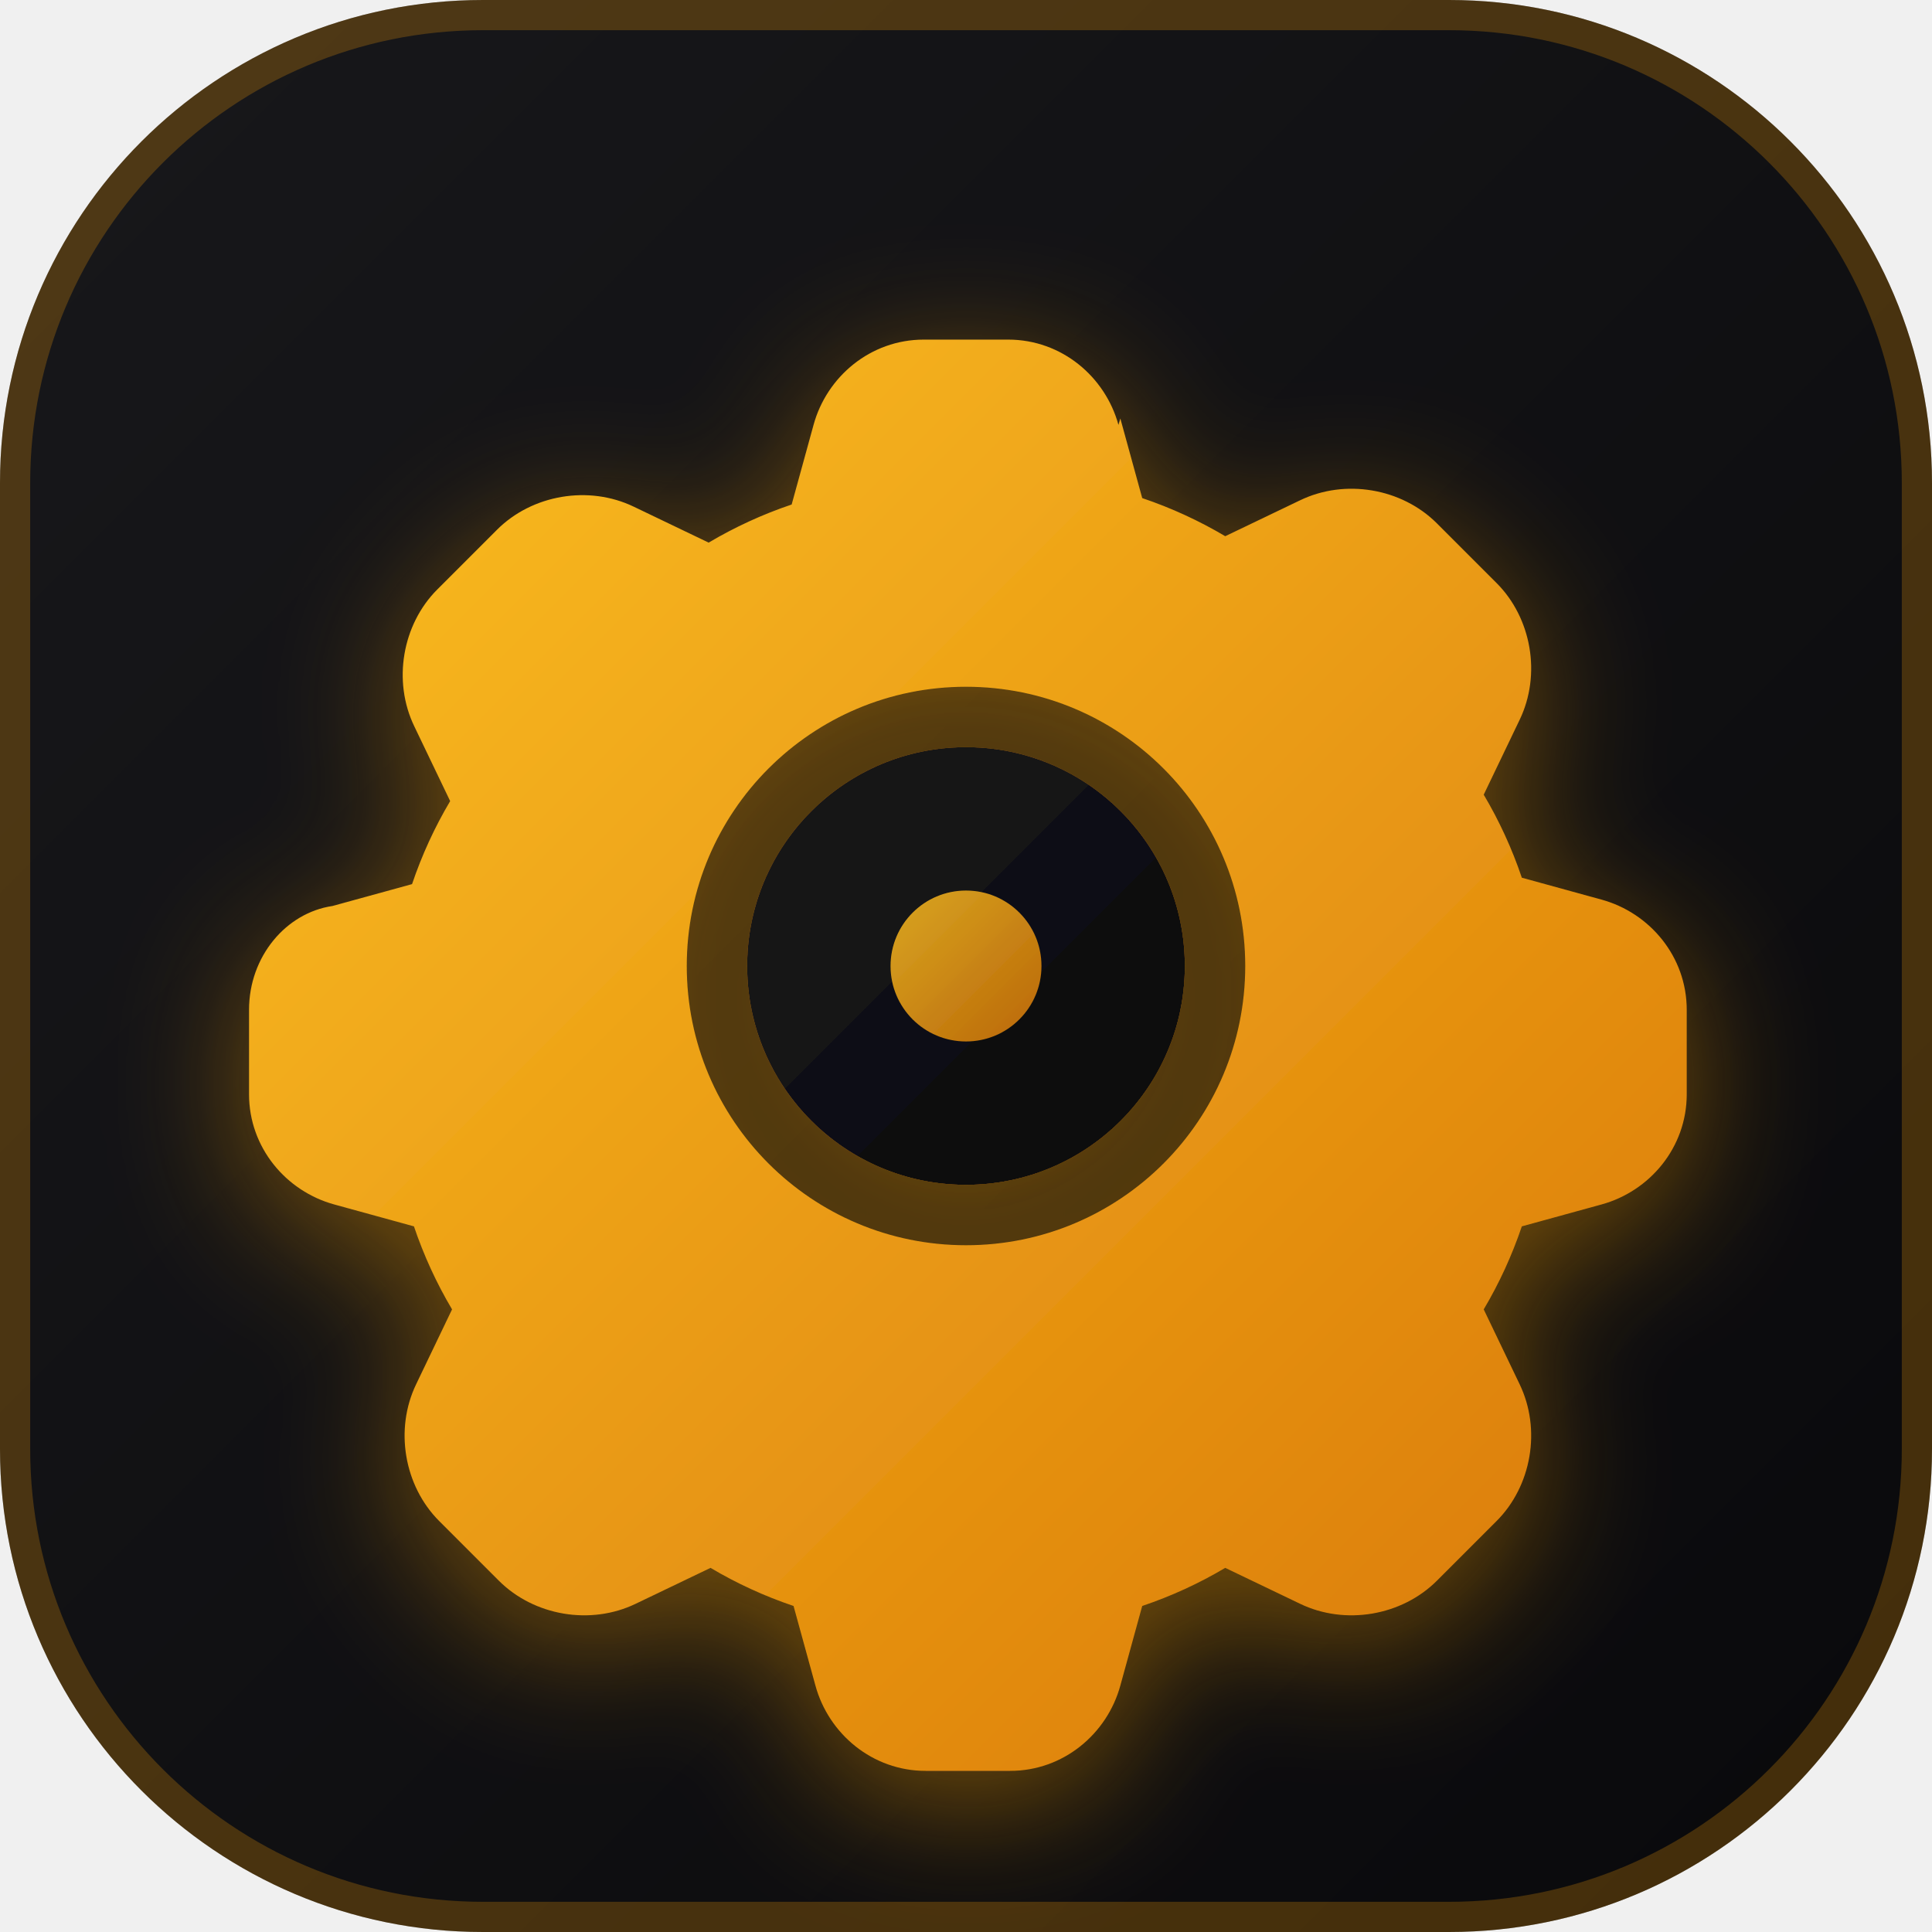
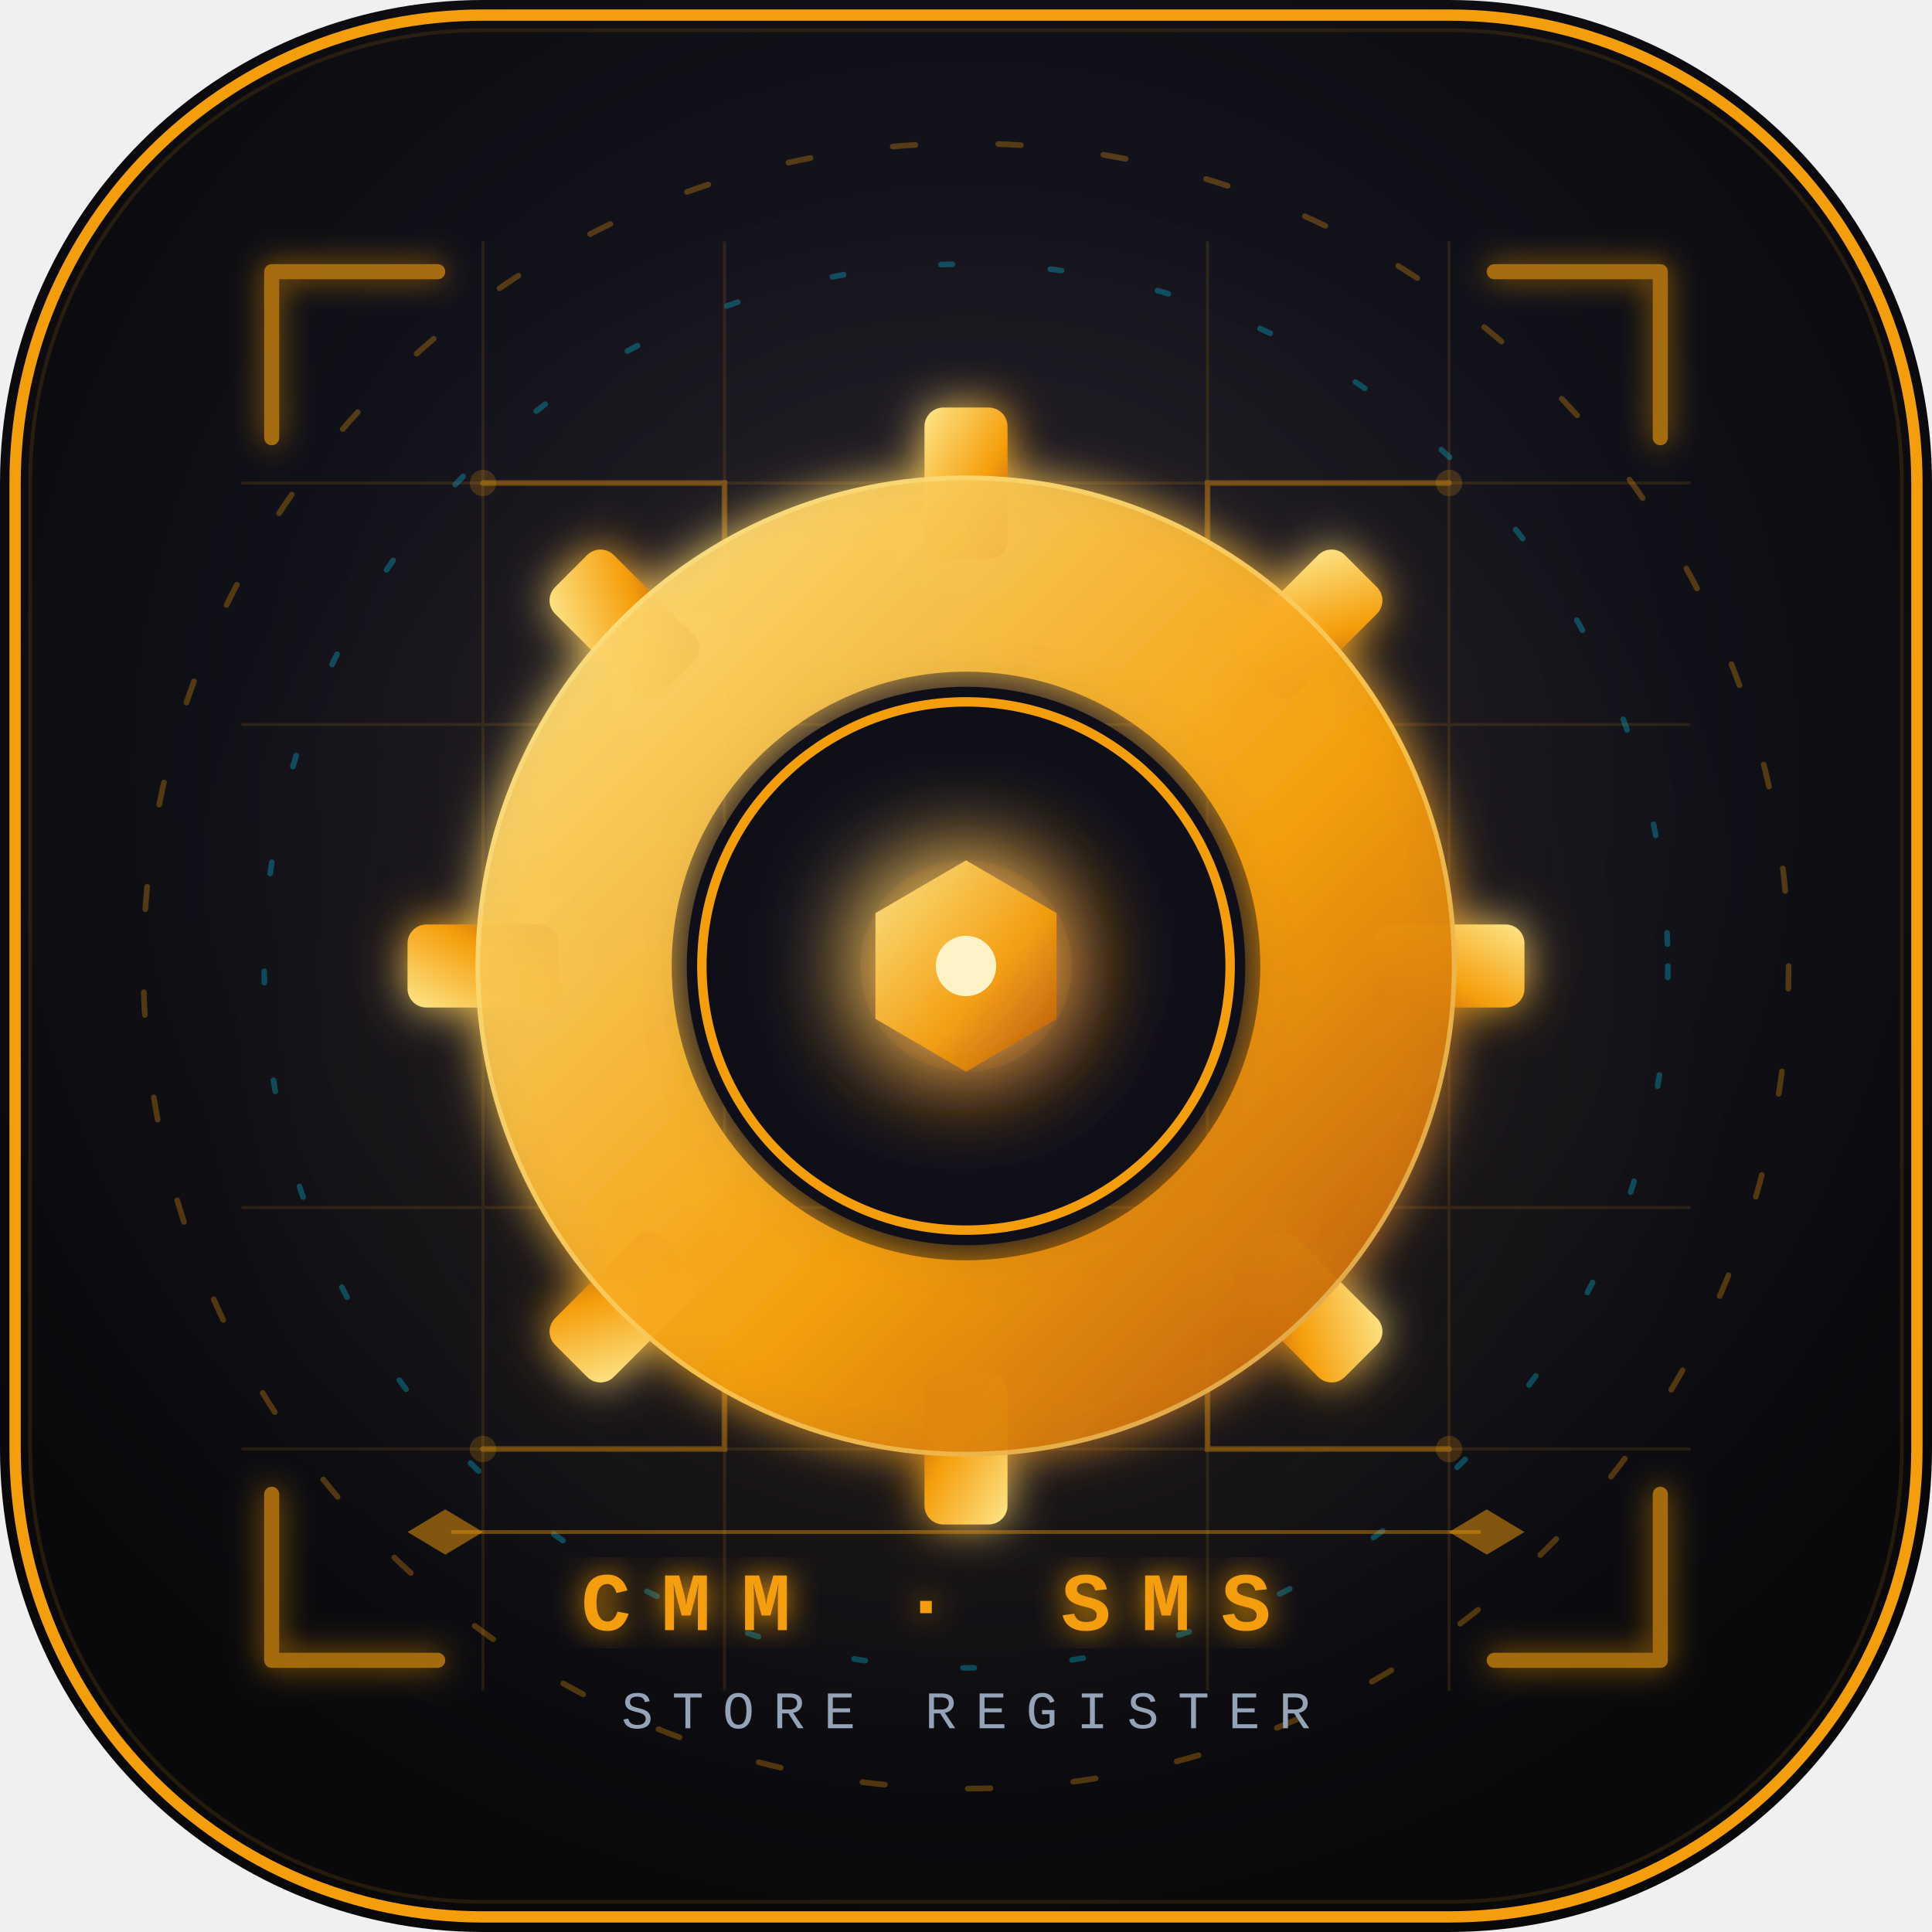
<svg xmlns="http://www.w3.org/2000/svg" viewBox="0 0 512 512" width="100%" height="100%">
  <defs>
-     <linearGradient id="bgGrad" x1="0%" y1="0%" x2="100%" y2="100%">
-       <stop offset="0%" stop-color="#18181b" />
+     <radialGradient id="bgGrad" cx="50%" cy="40%" r="60%">
+       <stop offset="0%" stop-color="#1c1c2e" />
      <stop offset="100%" stop-color="#09090b" />
+     </radialGradient>
+     <linearGradient id="amberGrad" x1="0%" y1="0%" x2="100%" y2="100%">
+       <stop offset="0%" stop-color="#fde68a" />
+       <stop offset="60%" stop-color="#f59e0b" />
+       <stop offset="100%" stop-color="#b45309" />
    </linearGradient>
-     <linearGradient id="amberGrad" x1="0%" y1="0%" x2="100%" y2="100%">
-       <stop offset="0%" stop-color="#fbbf24" />
+     <linearGradient id="amberGradV" x1="0%" y1="0%" x2="0%" y2="100%">
+       <stop offset="0%" stop-color="#fde68a" />
      <stop offset="100%" stop-color="#d97706" />
    </linearGradient>
-     <filter id="glow" x="-20%" y="-20%" width="140%" height="140%">
-       <feDropShadow dx="0" dy="8" stdDeviation="18" flood-color="#f59e0b" flood-opacity="0.45" />
+     <linearGradient id="cyanGrad" x1="0%" y1="0%" x2="100%" y2="0%">
+       <stop offset="0%" stop-color="#06b6d4" stop-opacity="0" />
+       <stop offset="30%" stop-color="#06b6d4" />
+       <stop offset="70%" stop-color="#22d3ee" />
+       <stop offset="100%" stop-color="#06b6d4" stop-opacity="0" />
+     </linearGradient>
+     <radialGradient id="coreGlow" cx="50%" cy="50%" r="50%">
+       <stop offset="0%" stop-color="#fef3c7" />
+       <stop offset="60%" stop-color="#f59e0b" stop-opacity="0.6" />
+       <stop offset="100%" stop-color="#f59e0b" stop-opacity="0" />
+     </radialGradient>
+     <radialGradient id="ambientGlow" cx="50%" cy="50%" r="50%">
+       <stop offset="0%" stop-color="#f59e0b" stop-opacity="0.12" />
+       <stop offset="100%" stop-color="#f59e0b" stop-opacity="0" />
+     </radialGradient>
+     <filter id="glow" x="-50%" y="-50%" width="200%" height="200%">
+       <feGaussianBlur stdDeviation="6" result="b" />
+       <feMerge>
+         <feMergeNode in="b" />
+         <feMergeNode in="SourceGraphic" />
+       </feMerge>
    </filter>
+     <filter id="strongGlow" x="-80%" y="-80%" width="260%" height="260%">
+       <feGaussianBlur stdDeviation="14" result="b" />
+       <feMerge>
+         <feMergeNode in="b" />
+         <feMergeNode in="b" />
+         <feMergeNode in="SourceGraphic" />
+       </feMerge>
+     </filter>
+     <filter id="softGlow" x="-30%" y="-30%" width="160%" height="160%">
+       <feGaussianBlur stdDeviation="4" result="b" />
+       <feMerge>
+         <feMergeNode in="b" />
+         <feMergeNode in="SourceGraphic" />
+       </feMerge>
+     </filter>
+     <rect id="tooth" x="-11" y="-148" width="22" height="40" rx="5" fill="url(#amberGrad)" />
+     <clipPath id="clip">
+       <rect width="512" height="512" rx="128" />
+     </clipPath>
+     <mask id="gearMask">
+       <circle cx="0" cy="0" r="130" fill="white" />
+       <circle cx="0" cy="0" r="78" fill="black" />
+     </mask>
  </defs>
  <rect width="512" height="512" rx="128" fill="url(#bgGrad)" />
-   <rect width="504" height="504" x="4" y="4" rx="124" fill="none" stroke="rgba(245,158,11,0.25)" stroke-width="8" />
-   <g filter="url(#glow)">
-     <path fill="url(#amberGrad)" d="       M296.4 112.6c-3.5-12.8-15.1-22.6-29.2-22.6h-22.4c-14.1 0-25.7 9.8-29.2 22.6       l-5.8 21.1c-7.7 2.6-15.1 6-22 10.1l-19.8-9.5c-12-5.8-27-3.2-36.3 6.1       l-15.8 15.8c-9.3 9.3-11.9 24.3-6.1 36.3l9.5 19.8c-4.1 6.9-7.5 14.3-10.1 22       l-21.1 5.8C75.8 241.9 66 253.5 66 267.6v22.4c0 14.1 9.8 25.7 22.6 29.2       l21.1 5.8c2.6 7.7 6 15.1 10.1 22l-9.5 19.8c-5.8 12-3.2 27 6.1 36.3       l15.8 15.8c9.3 9.3 24.3 11.9 36.3 6.1l19.8-9.5c6.9 4.1 14.3 7.5 22 10.1       l5.8 21.1c3.5 12.8 15.1 22.6 29.2 22.6h22.4c14.1 0 25.7-9.8 29.2-22.6       l5.8-21.1c7.7-2.6 15.1-6 22-10.1l19.8 9.5c12 5.8 27 3.2 36.3-6.1       l15.8-15.8c9.3-9.3 11.9-24.3 6.1-36.3l-9.5-19.8c4.1-6.9 7.5-14.3 10.1-22       l21.1-5.8c12.8-3.5 22.6-15.1 22.6-29.2v-22.4c0-14.1-9.8-25.7-22.6-29.2       l-21.1-5.8c-2.6-7.7-6-15.1-10.1-22l9.5-19.8c5.8-12 3.2-27-6.1-36.3       l-15.8-15.8c-9.3-9.3-24.3-11.9-36.3-6.1l-19.8 9.5c-6.9-4.1-14.3-7.5-22-10.1       l-5.8-21.1z       M256 330c-40.9 0-74-33.1-74-74s33.1-74 74-74 74 33.1 74 74-33.1 74-74 74z     " fill-rule="evenodd" />
-     <circle cx="256" cy="256" r="58" fill="url(#bgGrad)" />
-     <circle cx="256" cy="256" r="20" fill="url(#amberGrad)" opacity="0.85" />
+   <ellipse cx="256" cy="256" rx="210" ry="210" fill="url(#ambientGlow)" clip-path="url(#clip)" />
+   <g clip-path="url(#clip)" stroke="#f59e0b" stroke-width="0.8" opacity="0.12" fill="none">
+     <line x1="64" y1="128" x2="448" y2="128" />
+     <line x1="64" y1="192" x2="448" y2="192" />
+     <line x1="64" y1="320" x2="448" y2="320" />
+     <line x1="64" y1="384" x2="448" y2="384" />
+     <line x1="128" y1="64" x2="128" y2="448" />
+     <line x1="192" y1="64" x2="192" y2="448" />
+     <line x1="320" y1="64" x2="320" y2="448" />
+     <line x1="384" y1="64" x2="384" y2="448" />
  </g>
+   <g fill="#f59e0b" opacity="0.2">
+     <circle cx="128" cy="128" r="3.5" />
+     <circle cx="384" cy="128" r="3.5" />
+     <circle cx="128" cy="384" r="3.5" />
+     <circle cx="384" cy="384" r="3.5" />
+     <circle cx="192" cy="192" r="2.5" />
+     <circle cx="320" cy="192" r="2.5" />
+     <circle cx="192" cy="320" r="2.5" />
+     <circle cx="320" cy="320" r="2.5" />
+   </g>
+   <g clip-path="url(#clip)" fill="none" stroke="#f59e0b" stroke-width="1.5" stroke-linecap="round" opacity="0.35">
+     <path d="M128 128 L192 128 L192 192" />
+     <path d="M384 128 L320 128 L320 192" />
+     <path d="M128 384 L192 384 L192 320" />
+     <path d="M384 384 L320 384 L320 320" />
+   </g>
+   <g clip-path="url(#clip)" fill="none" stroke="#fde68a" stroke-width="4" stroke-linecap="round">
+     <path d="M128 128 L192 128 L192 192" stroke-dasharray="14 240" opacity="0">
+       <animate attributeName="stroke-dashoffset" from="240" to="-240" dur="2.6s" repeatCount="indefinite" begin="0s" />
+       <animate attributeName="opacity" values="0;1;1;0" keyTimes="0;0.05;0.85;1" dur="2.6s" repeatCount="indefinite" begin="0s" />
+     </path>
+     <path d="M384 128 L320 128 L320 192" stroke-dasharray="14 240" opacity="0">
+       <animate attributeName="stroke-dashoffset" from="240" to="-240" dur="2.6s" repeatCount="indefinite" begin="0.65s" />
+       <animate attributeName="opacity" values="0;1;1;0" keyTimes="0;0.05;0.85;1" dur="2.6s" repeatCount="indefinite" begin="0.65s" />
+     </path>
+     <path d="M384 384 L320 384 L320 320" stroke-dasharray="14 240" opacity="0">
+       <animate attributeName="stroke-dashoffset" from="240" to="-240" dur="2.6s" repeatCount="indefinite" begin="1.3s" />
+       <animate attributeName="opacity" values="0;1;1;0" keyTimes="0;0.05;0.85;1" dur="2.6s" repeatCount="indefinite" begin="1.3s" />
+     </path>
+     <path d="M128 384 L192 384 L192 320" stroke-dasharray="14 240" opacity="0">
+       <animate attributeName="stroke-dashoffset" from="240" to="-240" dur="2.6s" repeatCount="indefinite" begin="1.95s" />
+       <animate attributeName="opacity" values="0;1;1;0" keyTimes="0;0.05;0.85;1" dur="2.6s" repeatCount="indefinite" begin="1.95s" />
+     </path>
+   </g>
+   <g transform="translate(256,256)">
+     <circle r="218" fill="none" stroke="#f59e0b" stroke-width="1.5" stroke-dasharray="6 22" stroke-linecap="round" stroke-opacity="0.3">
+       <animateTransform attributeName="transform" type="rotate" from="0" to="360" dur="32s" repeatCount="indefinite" />
+     </circle>
+   </g>
+   <g transform="translate(256,256)">
+     <circle r="186" fill="none" stroke="#06b6d4" stroke-width="1.5" stroke-dasharray="3 26" stroke-linecap="round" stroke-opacity="0.35">
+       <animateTransform attributeName="transform" type="rotate" from="0" to="-360" dur="20s" repeatCount="indefinite" />
+     </circle>
+   </g>
+   <g transform="translate(256,256)" filter="url(#glow)">
+     <g>
+       <animateTransform attributeName="transform" type="rotate" from="0" to="360" dur="14s" repeatCount="indefinite" />
+       <use href="#tooth" transform="rotate(0)" />
+       <use href="#tooth" transform="rotate(45)" />
+       <use href="#tooth" transform="rotate(90)" />
+       <use href="#tooth" transform="rotate(135)" />
+       <use href="#tooth" transform="rotate(180)" />
+       <use href="#tooth" transform="rotate(225)" />
+       <use href="#tooth" transform="rotate(270)" />
+       <use href="#tooth" transform="rotate(315)" />
+       <circle r="130" fill="url(#amberGrad)" mask="url(#gearMask)" opacity="0.92" />
+       <circle r="130" fill="none" stroke="#fde68a" stroke-width="2.5" stroke-opacity="0.5" mask="url(#gearMask)" />
+     </g>
+   </g>
+   <circle cx="256" cy="256" r="74" fill="#0f0f1a" />
+   <circle cx="256" cy="256" r="70" fill="none" stroke="#f59e0b" stroke-width="2.5">
+     <animate attributeName="stroke-opacity" values="0.3;0.8;0.3" dur="2.4s" repeatCount="indefinite" />
+   </circle>
+   <g transform="translate(256,256)" filter="url(#strongGlow)">
+     <circle r="28" fill="#f59e0b" fill-opacity="0.1">
+       <animate attributeName="r" values="22;36;22" dur="2.4s" repeatCount="indefinite" />
+       <animate attributeName="fill-opacity" values="0.1;0.25;0.1" dur="2.4s" repeatCount="indefinite" />
+     </circle>
+     <polygon points="0,-28 24,-14 24,14 0,28 -24,14 -24,-14" fill="url(#amberGrad)" opacity="0.95">
+       <animate attributeName="opacity" values="0.8;1;0.8" dur="2.4s" repeatCount="indefinite" />
+     </polygon>
+     <circle r="8" fill="#fef3c7">
+       <animate attributeName="r" values="6;10;6" dur="2.4s" repeatCount="indefinite" />
+     </circle>
+   </g>
+   <g clip-path="url(#clip)">
+     <rect x="60" y="0" width="392" height="3" fill="url(#cyanGrad)" rx="1.5" opacity="0">
+       <animate attributeName="y" values="72;440;72" dur="3.8s" repeatCount="indefinite" calcMode="spline" keySplines="0.4 0 0.6 1;0.4 0 0.6 1" />
+       <animate attributeName="opacity" values="0;0.7;0.7;0" keyTimes="0;0.04;0.94;1" dur="3.8s" repeatCount="indefinite" />
+     </rect>
+     <rect x="60" y="0" width="392" height="18" fill="#06b6d4" rx="9" opacity="0">
+       <animate attributeName="y" values="63;431;63" dur="3.8s" repeatCount="indefinite" calcMode="spline" keySplines="0.4 0 0.6 1;0.4 0 0.6 1" />
+       <animate attributeName="opacity" values="0;0.06;0.06;0" keyTimes="0;0.04;0.94;1" dur="3.8s" repeatCount="indefinite" />
+     </rect>
+   </g>
+   <g stroke="#f59e0b" stroke-width="4" fill="none" stroke-linecap="round" stroke-linejoin="round" opacity="0.65" filter="url(#softGlow)">
+     <path d="M 72,116 L 72,72 L 116,72" />
+     <path d="M 440,116 L 440,72 L 396,72" />
+     <path d="M 72,396 L 72,440 L 116,440" />
+     <path d="M 440,396 L 440,440 L 396,440" />
+   </g>
+   <g stroke="#fde68a" stroke-width="2" fill="none" stroke-linecap="round" stroke-linejoin="round">
+     <path d="M 72,116 L 72,72 L 116,72" opacity="0">
+       <animate attributeName="opacity" values="0;1;0" dur="3.2s" begin="0s" repeatCount="indefinite" />
+     </path>
+     <path d="M 440,116 L 440,72 L 396,72" opacity="0">
+       <animate attributeName="opacity" values="0;1;0" dur="3.2s" begin="0.8s" repeatCount="indefinite" />
+     </path>
+     <path d="M 72,396 L 72,440 L 116,440" opacity="0">
+       <animate attributeName="opacity" values="0;1;0" dur="3.2s" begin="1.6s" repeatCount="indefinite" />
+     </path>
+     <path d="M 440,396 L 440,440 L 396,440" opacity="0">
+       <animate attributeName="opacity" values="0;1;0" dur="3.2s" begin="2.4s" repeatCount="indefinite" />
+     </path>
+   </g>
+   <line x1="120" y1="406" x2="392" y2="406" stroke="#f59e0b" stroke-width="1" stroke-opacity="0.4" stroke-linecap="round" />
+   <polygon points="108,406 118,400 128,406 118,412" fill="#f59e0b" opacity="0.5" />
+   <polygon points="404,406 394,400 384,406 394,412" fill="#f59e0b" opacity="0.5" />
+   <text x="256" y="432" font-family="'Courier New', Consolas, monospace" font-size="22" font-weight="700" fill="#f59e0b" text-anchor="middle" letter-spacing="8" filter="url(#softGlow)">CMM · SMS
+     <animate attributeName="fill-opacity" values="0.75;1;0.75" dur="3s" repeatCount="indefinite" />
+   </text>
+   <text x="256" y="458" font-family="'Courier New', Consolas, monospace" font-size="14" font-weight="400" fill="#94a3b8" text-anchor="middle" letter-spacing="5">STORE REGISTER
+   </text>
+   <rect width="504" height="504" x="4" y="4" rx="124" fill="none" stroke="#f59e0b" stroke-width="3">
+     <animate attributeName="stroke-opacity" values="0.15;0.55;0.15" dur="3.5s" repeatCount="indefinite" />
+   </rect>
+   <rect width="496" height="496" x="8" y="8" rx="120" fill="none" stroke="#f59e0b" stroke-width="1" stroke-opacity="0.12" />
</svg>
